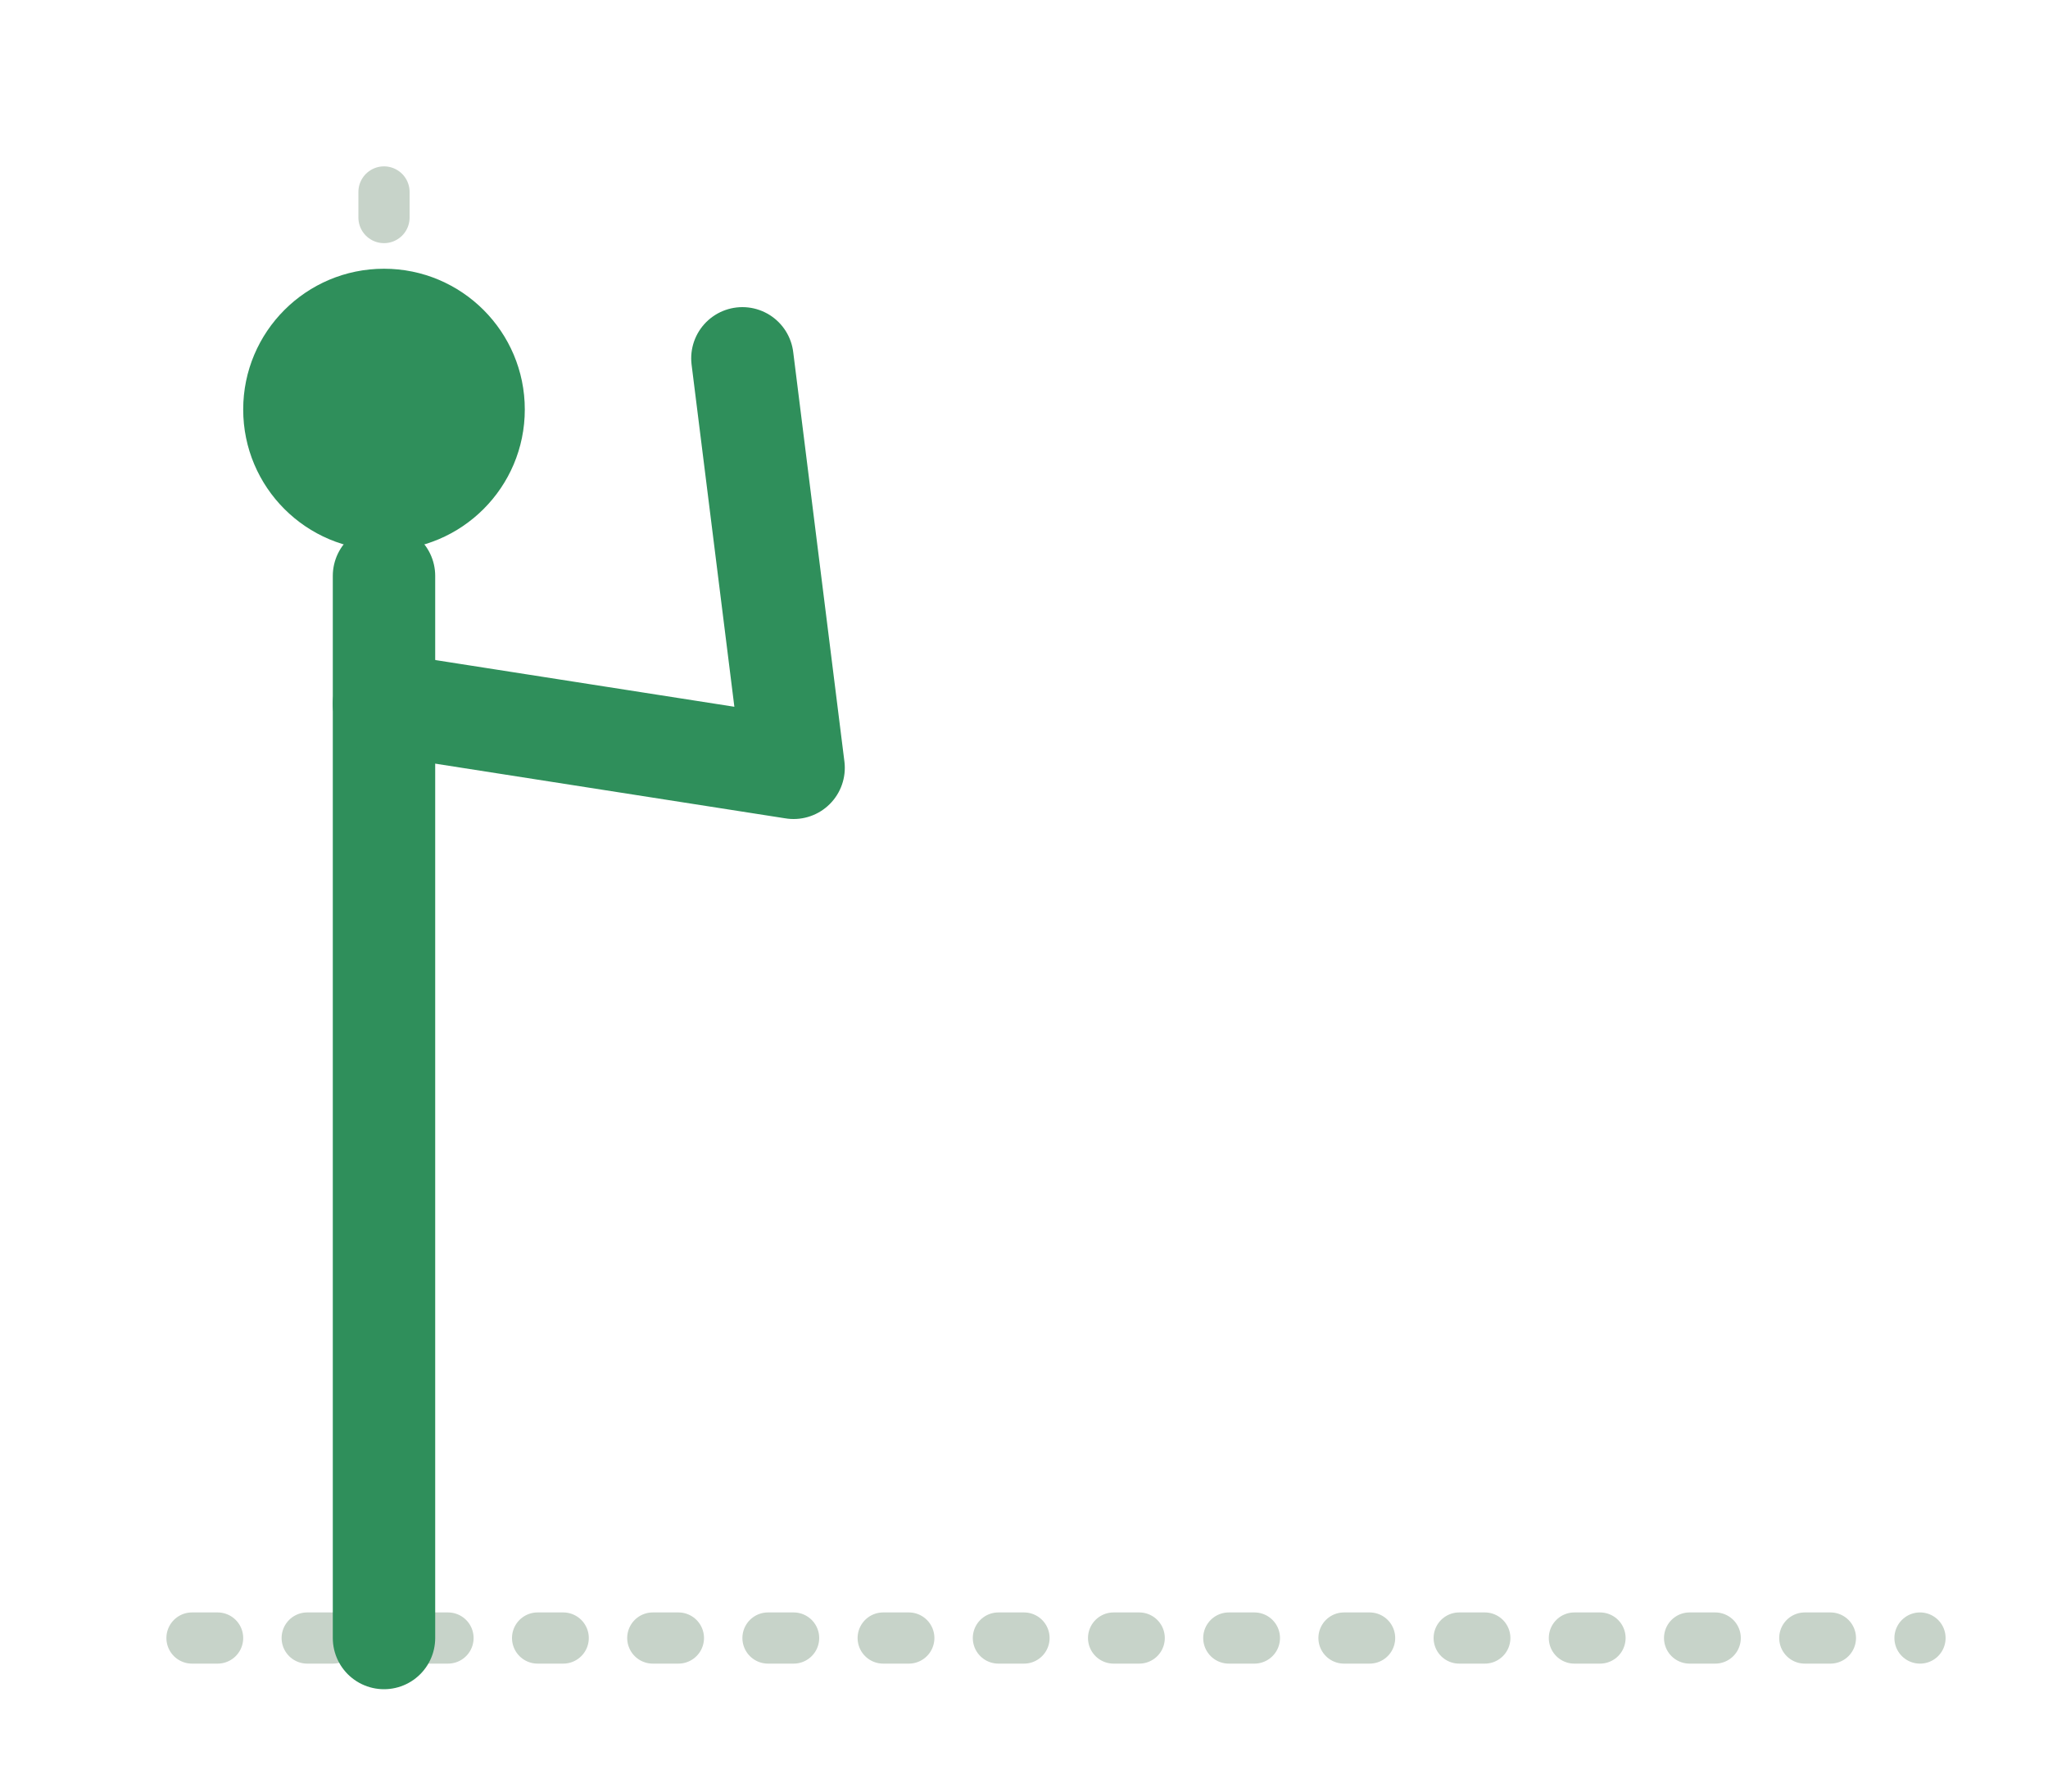
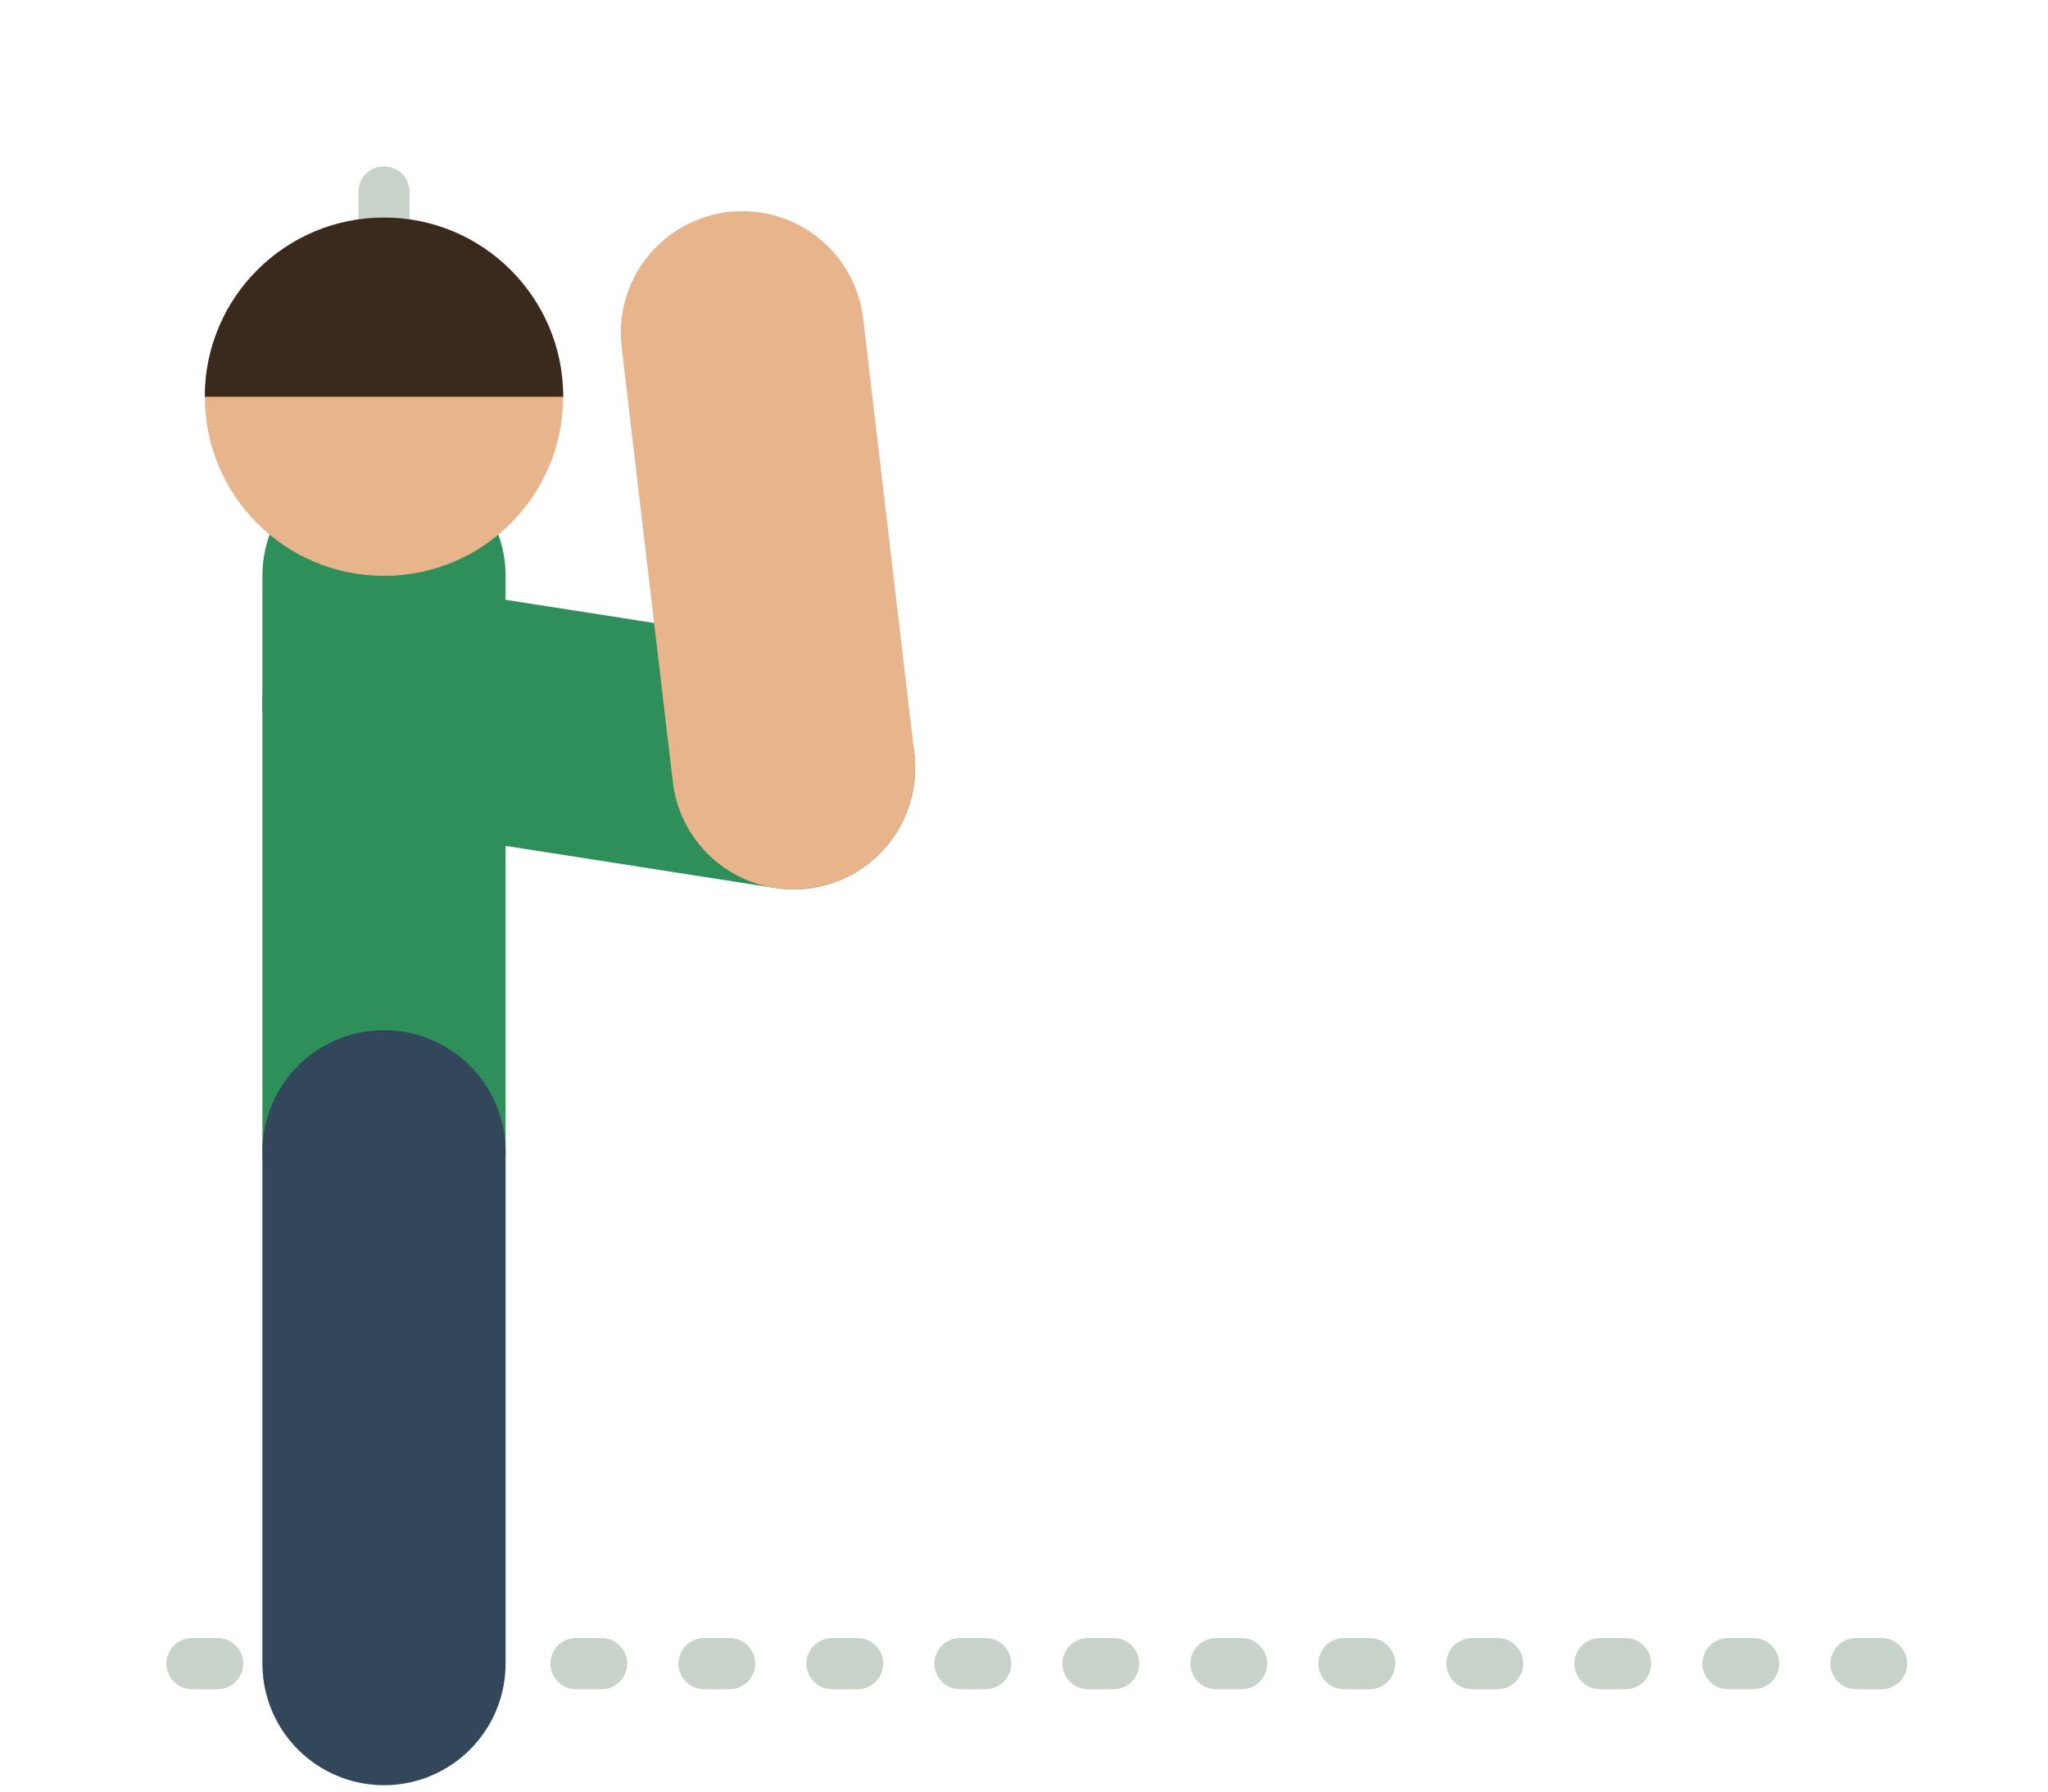
<svg xmlns="http://www.w3.org/2000/svg" viewBox="0 0 160 140">
-   <line x1="30" y1="15" x2="30" y2="128" stroke="#c7d3c9" stroke-width="4" stroke-dasharray="2 7" stroke-linecap="round" />
-   <line x1="15" y1="128" x2="150" y2="128" stroke="#c7d3c9" stroke-width="4" stroke-dasharray="2 7" stroke-linecap="round" />
-   <path d="M30 45 L30 128" stroke="#2f8f5b" stroke-width="8" fill="none" stroke-linecap="round" stroke-linejoin="round" />
-   <path d="M30 55 L62 60 L58 28" stroke="#2f8f5b" stroke-width="8" fill="none" stroke-linecap="round" stroke-linejoin="round" />
-   <circle cx="30" cy="32" r="11" fill="#2f8f5b" />
+   <line x1="30" y1="15" x2="30" y2="130" stroke="#c7d3c9" stroke-width="4" stroke-dasharray="2 8" stroke-linecap="round" />
+   <line x1="15" y1="130" x2="150" y2="130" stroke="#c7d3c9" stroke-width="4" stroke-dasharray="2 8" stroke-linecap="round" />
+   <path d="M30 45 L30 90" stroke="#2f8f5b" stroke-width="19" fill="none" stroke-linecap="round" stroke-linejoin="round" />
+   <path d="M30 90 L30 130" stroke="#33475b" stroke-width="19" fill="none" stroke-linecap="round" stroke-linejoin="round" />
+   <path d="M30 55 L62 60" stroke="#2f8f5b" stroke-width="19" fill="none" stroke-linecap="round" stroke-linejoin="round" />
+   <path d="M62 60 L58 26" stroke="#e8b48c" stroke-width="19" fill="none" stroke-linecap="round" stroke-linejoin="round" />
+   <circle cx="58" cy="26" r="8" fill="#e8b48c" />
+   <circle cx="30" cy="31" r="14" fill="#e8b48c" />
+   <path d="M16 31 A14 14 0 0 1 44 31 Z" fill="#3a2a1e" />
</svg>
